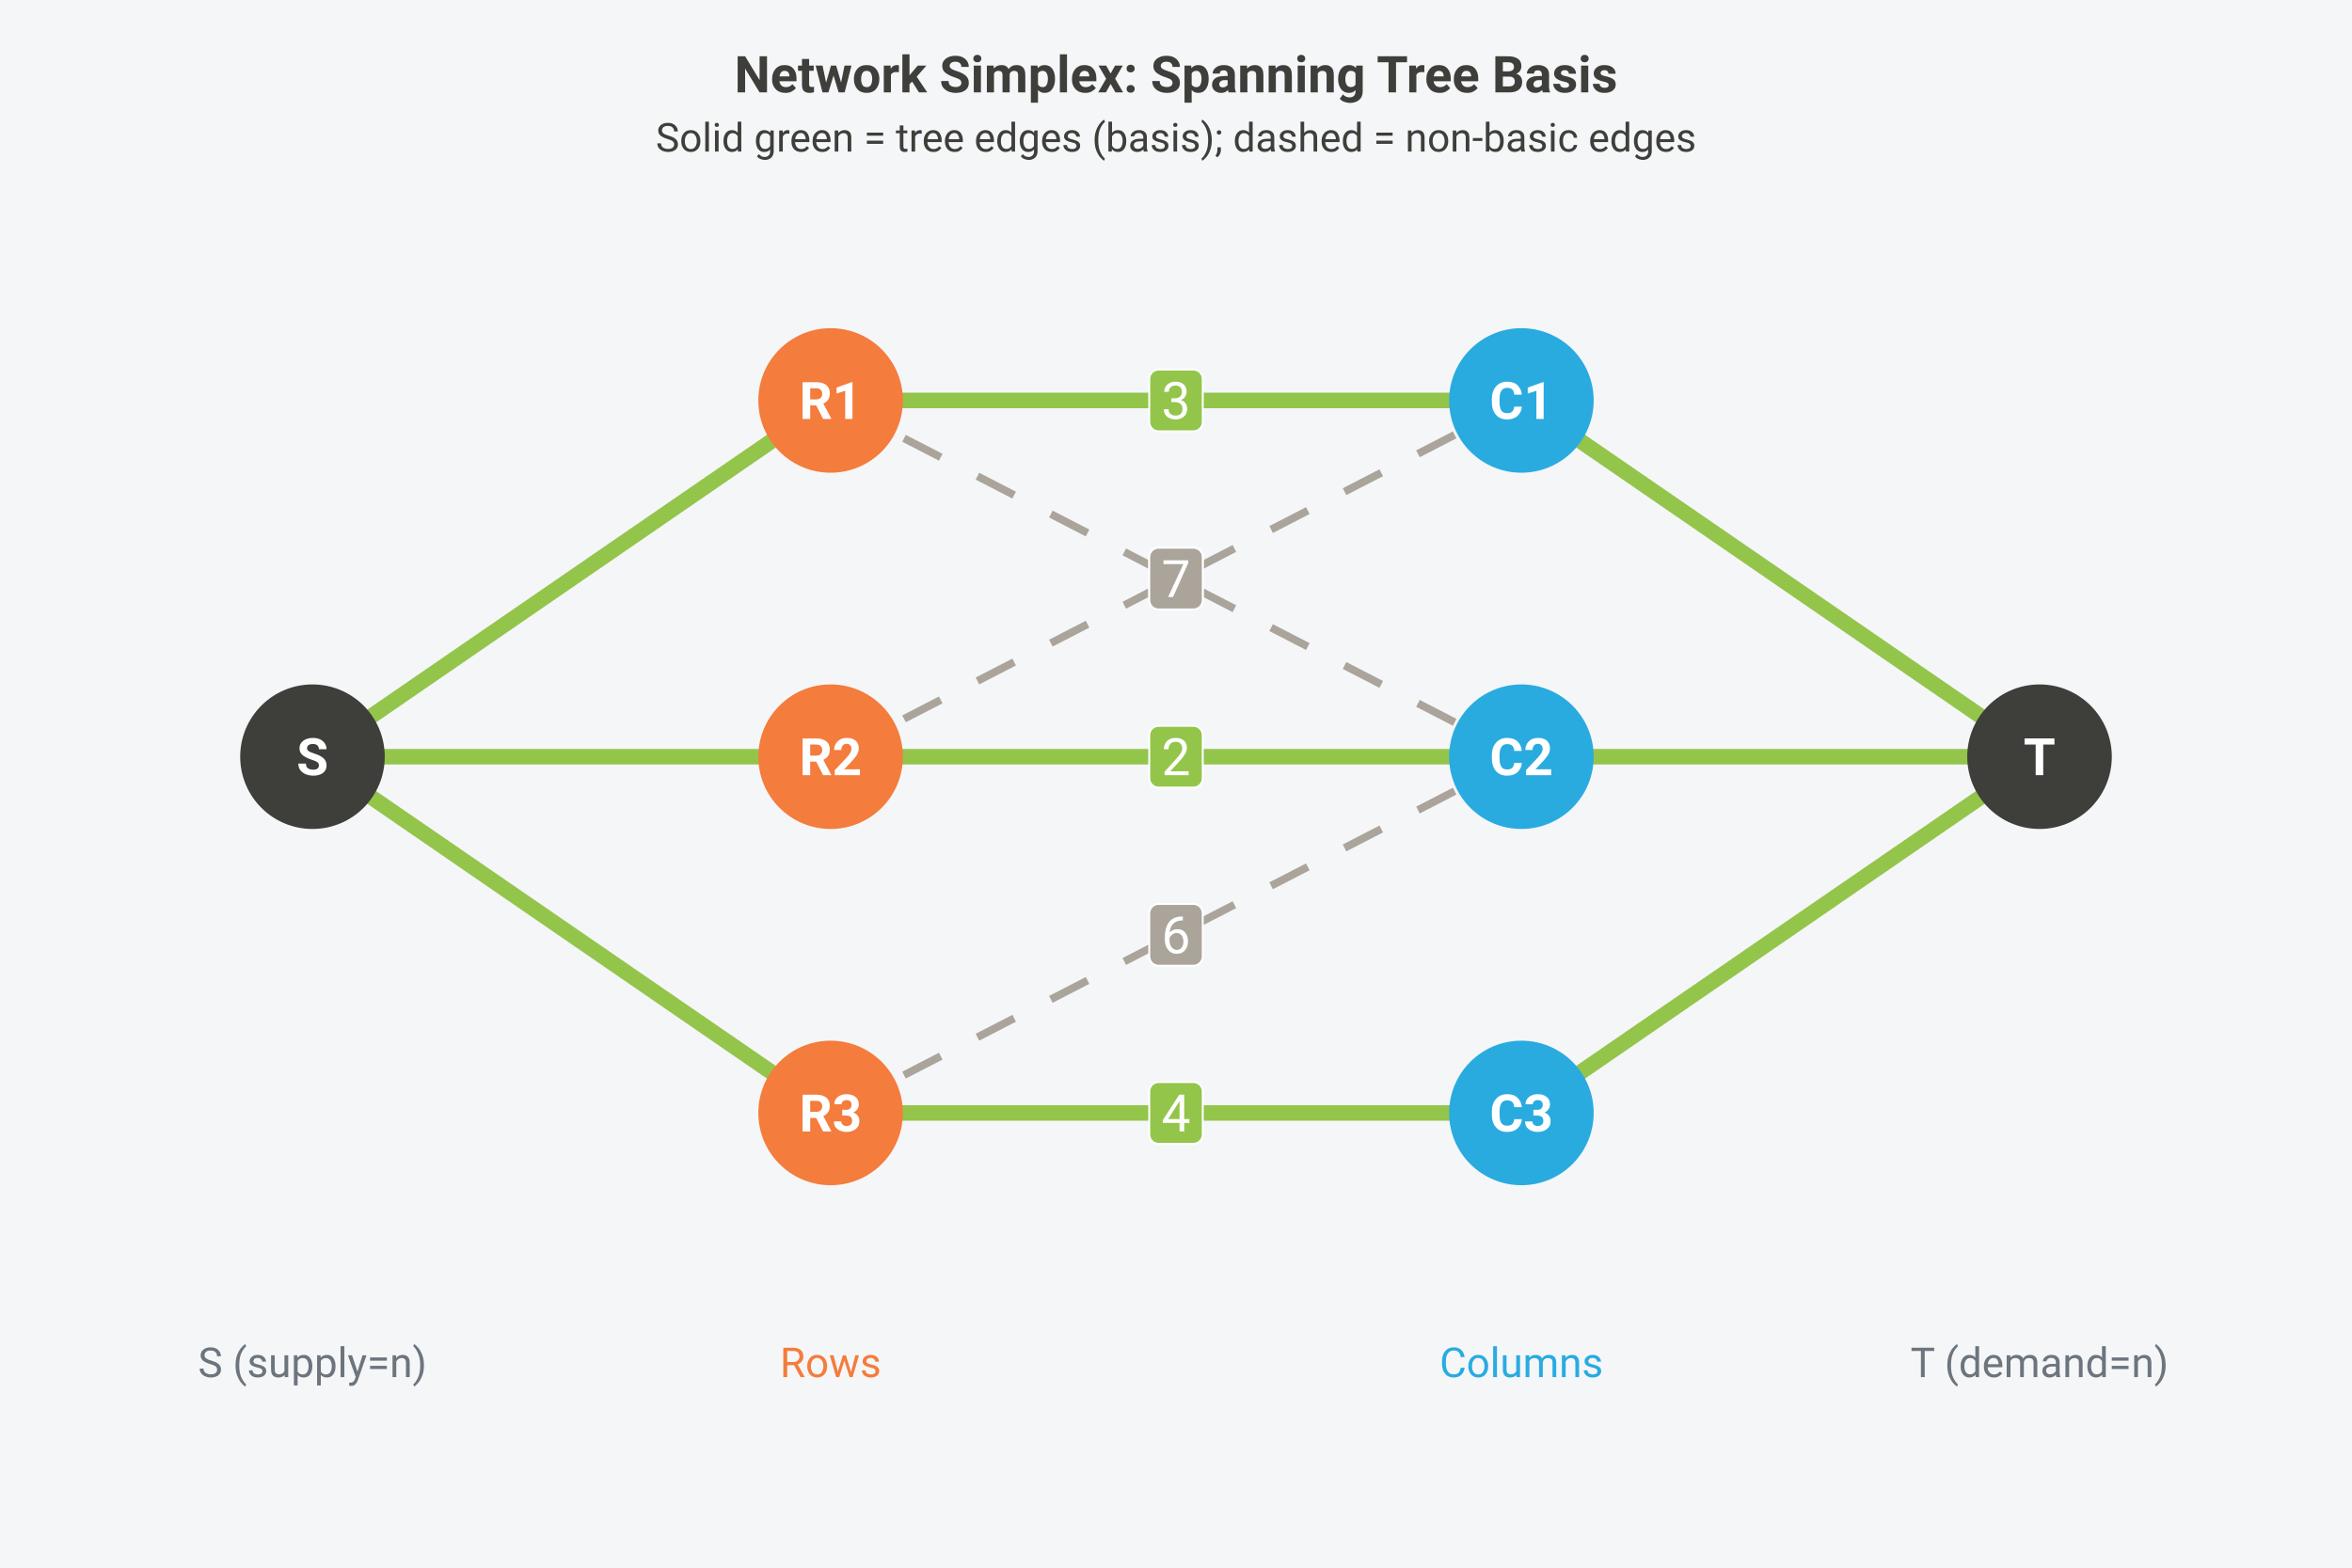
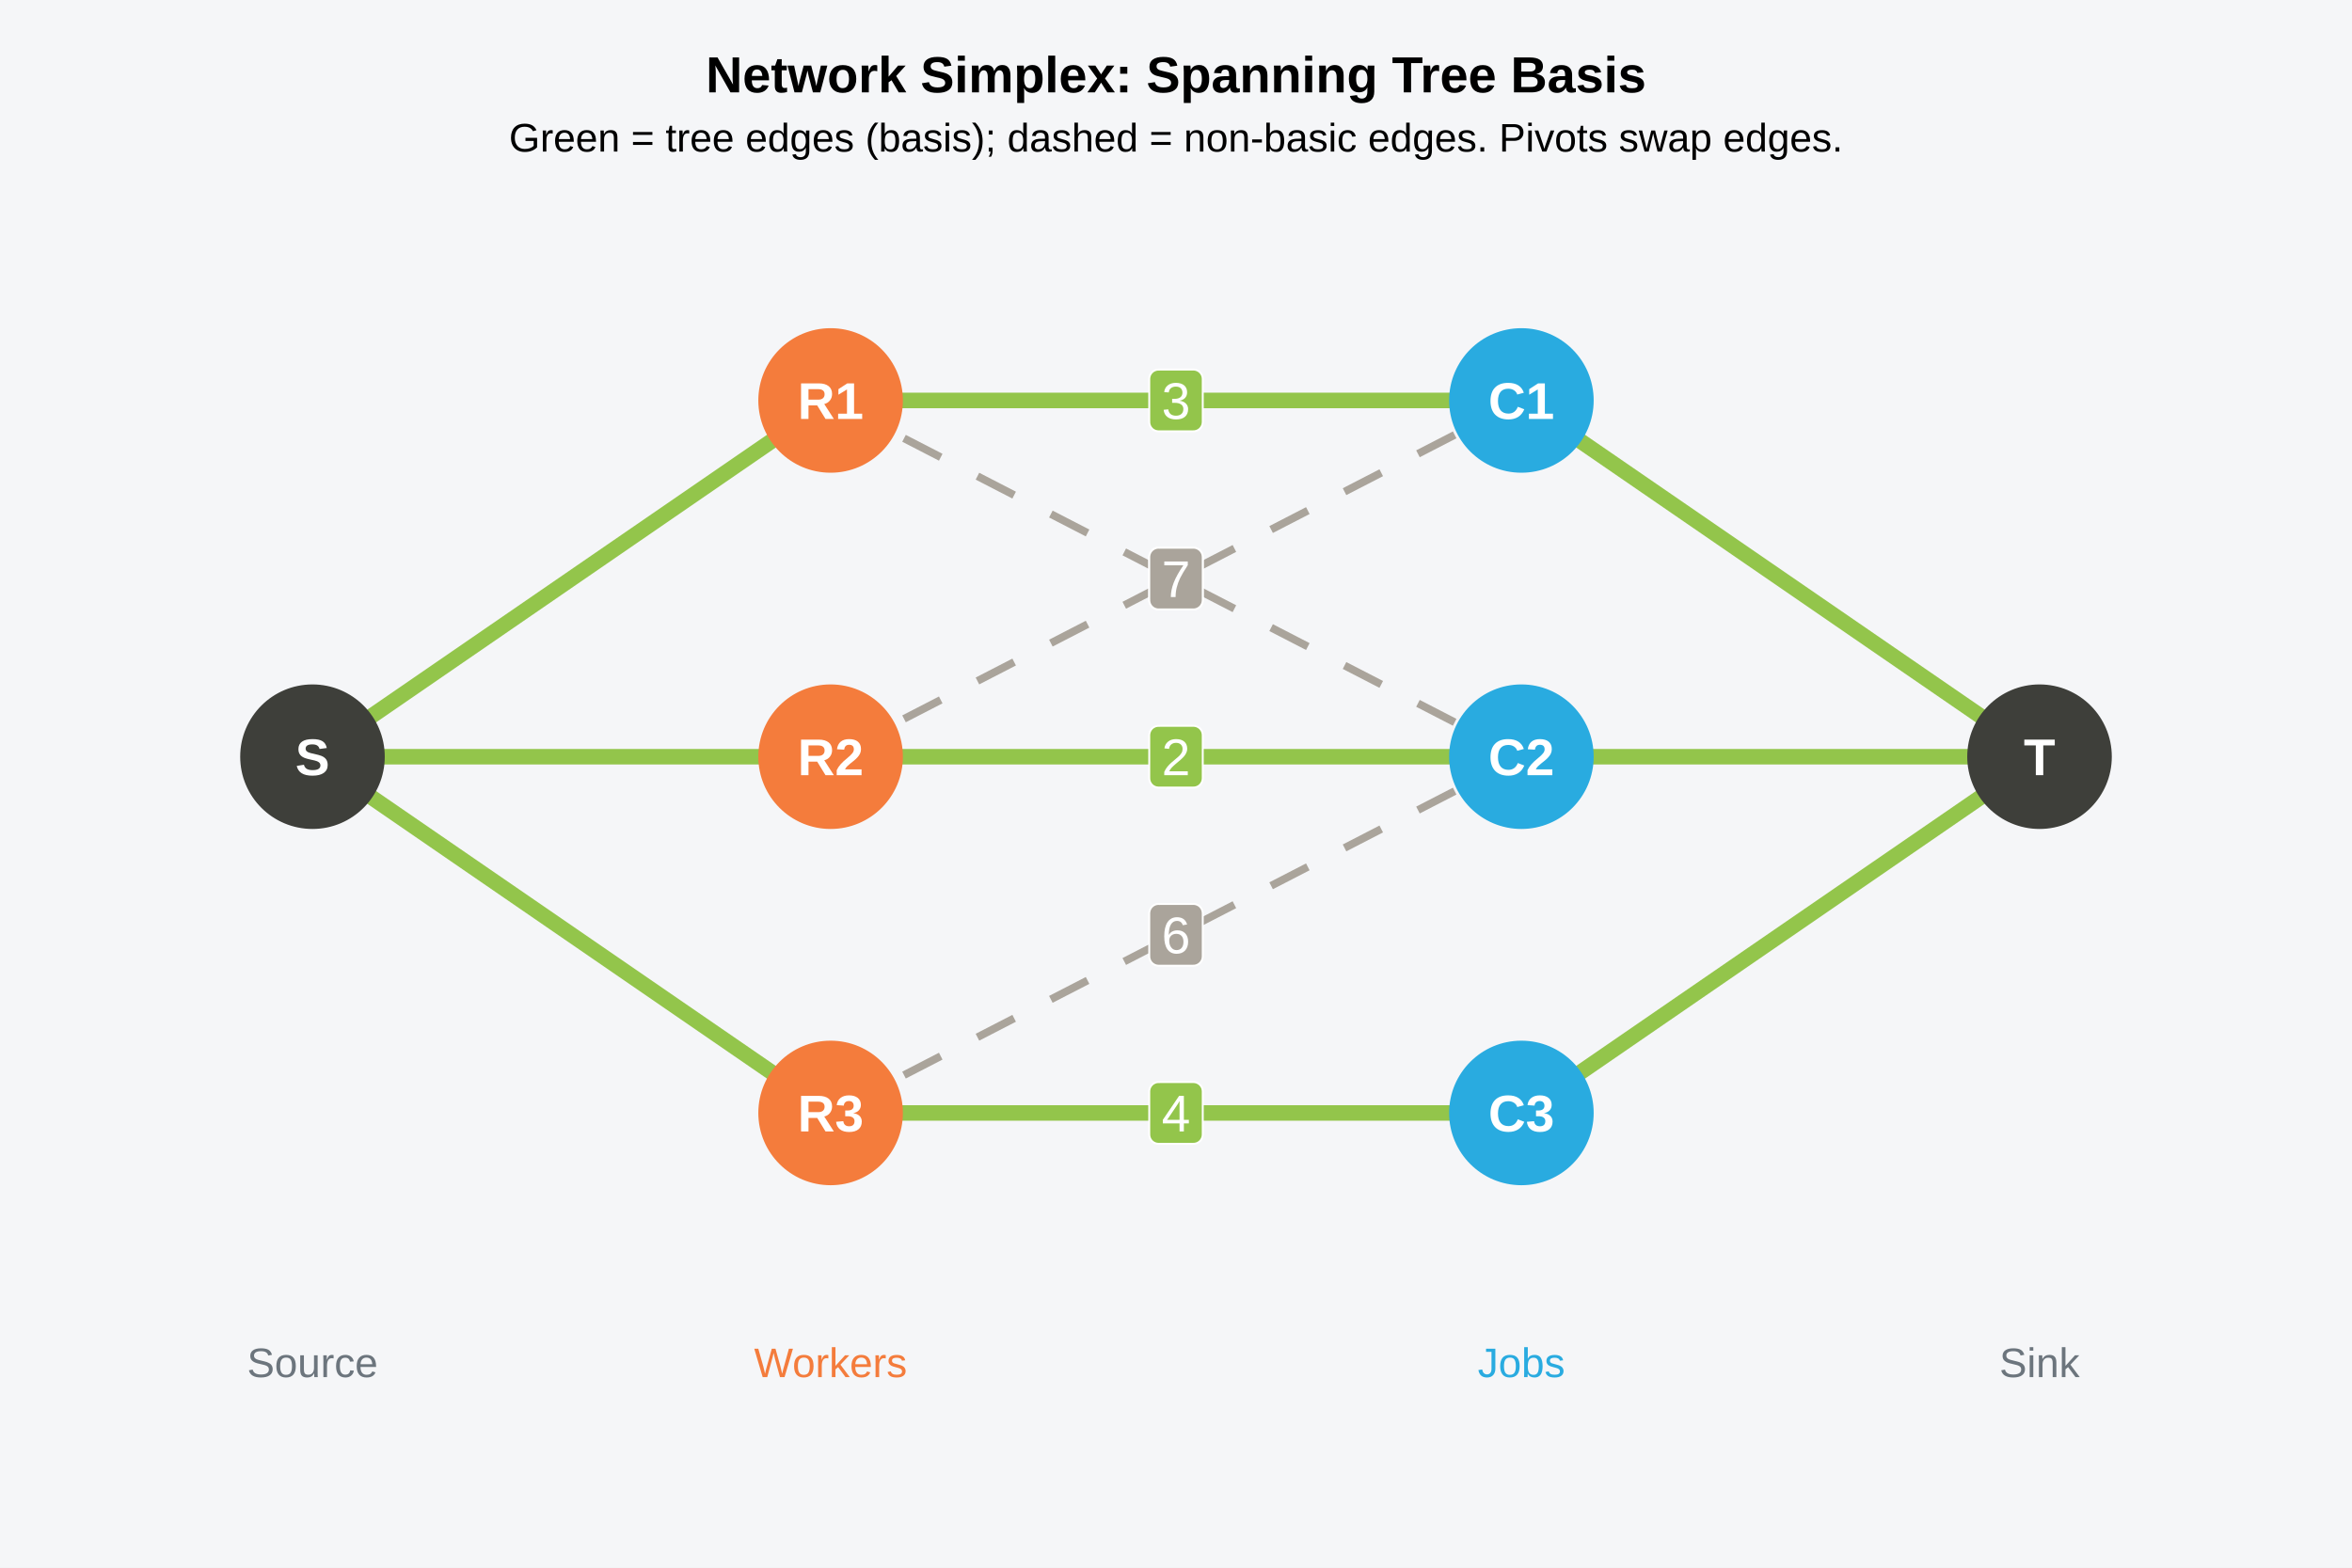
<svg xmlns="http://www.w3.org/2000/svg" width="648.00pt" height="432.00pt" viewBox="0 0 648.00 432.00">
  <g class="svglite">
    <defs>
      <style type="text/css">
-     /* theme-aware-processed */
-     .svglite line, .svglite polyline, .svglite polygon, .svglite path, .svglite circle {
+     .svglite line, .svglite polyline, .svglite polygon, .svglite path, .svglite rect, .svglite circle {
      fill: none;
-       stroke: #3E3F3A;
-       stroke-linecap: round;
-       stroke-linejoin: round;
-       stroke-miterlimit: 10.00;
-     }
-     .svglite &gt; g &gt; rect {
-       fill: none;
-       stroke: #3E3F3A;
+       stroke: #000000;
      stroke-linecap: round;
      stroke-linejoin: round;
      stroke-miterlimit: 10.00;
    }
    .svglite text {
      white-space: pre;
-       fill: #3E3F3A;
    }
    .svglite g.glyphgroup path {
      fill: inherit;
      stroke: none;
    }
  </style>
    </defs>
    <rect width="100%" height="100%" style="stroke: none; fill: #F5F6F8;" />
    <defs>
      <clipPath id="cpMC4wMHw2NDguMDB8MC4wMHw0MzIuMDA=">
        <rect x="0.00" y="0.00" width="648.00" height="432.00" />
      </clipPath>
    </defs>
    <g clip-path="url(#cpMC4wMHw2NDguMDB8MC4wMHw0MzIuMDA=)">
-       <rect x="0.00" y="-0" width="648.00" height="432.00" style="stroke-width: 0.00; stroke: none;" /> fill: #F5F6F8;' /&gt;
- </g>
+       <rect x="0.00" y="-0" width="648.00" height="432.00" style="stroke-width: 0.00; stroke: none;" />
+     </g>
    <defs>
      <clipPath id="cpOS45Nnw2MzguMDR8NDQuMDh8NDIyLjA0">
        <rect x="9.96" y="44.08" width="628.07" height="377.95" />
      </clipPath>
    </defs>
    <g clip-path="url(#cpOS45Nnw2MzguMDR8NDQuMDh8NDIyLjA0)">
      <line x1="228.84" y1="110.35" x2="419.16" y2="208.52" style="stroke-width: 2.13; stroke: #AAA49B; stroke-dasharray: 11.38,11.38; stroke-linecap: butt;" />
      <line x1="228.84" y1="208.52" x2="419.16" y2="110.35" style="stroke-width: 2.13; stroke: #AAA49B; stroke-dasharray: 11.38,11.38; stroke-linecap: butt;" />
      <line x1="228.84" y1="306.69" x2="419.16" y2="208.52" style="stroke-width: 2.13; stroke: #AAA49B; stroke-dasharray: 11.38,11.38; stroke-linecap: butt;" />
      <line x1="86.09" y1="208.52" x2="228.84" y2="110.35" style="stroke-width: 4.27; stroke: #93C54B; stroke-linecap: butt;" />
      <line x1="86.09" y1="208.52" x2="228.84" y2="208.52" style="stroke-width: 4.27; stroke: #93C54B; stroke-linecap: butt;" />
      <line x1="86.09" y1="208.52" x2="228.84" y2="306.69" style="stroke-width: 4.27; stroke: #93C54B; stroke-linecap: butt;" />
      <line x1="228.84" y1="110.35" x2="419.16" y2="110.35" style="stroke-width: 4.27; stroke: #93C54B; stroke-linecap: butt;" />
      <line x1="228.84" y1="208.52" x2="419.16" y2="208.52" style="stroke-width: 4.27; stroke: #93C54B; stroke-linecap: butt;" />
      <line x1="228.84" y1="306.69" x2="419.16" y2="306.69" style="stroke-width: 4.27; stroke: #93C54B; stroke-linecap: butt;" />
      <line x1="419.16" y1="110.35" x2="561.91" y2="208.52" style="stroke-width: 4.27; stroke: #93C54B; stroke-linecap: butt;" />
      <line x1="419.16" y1="208.52" x2="561.91" y2="208.52" style="stroke-width: 4.27; stroke: #93C54B; stroke-linecap: butt;" />
      <line x1="419.16" y1="306.69" x2="561.91" y2="208.52" style="stroke-width: 4.27; stroke: #93C54B; stroke-linecap: butt;" />
      <polygon points="319.19,118.85 328.81,118.85 328.70,118.85 329.12,118.83 329.52,118.75 329.90,118.61 330.26,118.40 330.58,118.14 330.85,117.83 331.07,117.48 331.24,117.10 331.33,116.70 331.37,116.29 331.37,116.29 331.37,104.40 331.37,104.40 331.33,103.99 331.24,103.59 331.07,103.21 330.85,102.87 330.58,102.56 330.26,102.30 329.90,102.09 329.52,101.94 329.12,101.86 328.81,101.84 319.19,101.84 319.50,101.86 319.09,101.85 318.68,101.90 318.29,102.01 317.91,102.19 317.57,102.42 317.28,102.71 317.03,103.04 316.84,103.40 316.71,103.79 316.64,104.20 316.63,104.40 316.63,116.29 316.64,116.09 316.64,116.50 316.71,116.91 316.84,117.30 317.03,117.66 317.28,117.99 317.57,118.28 317.91,118.51 318.29,118.69 318.68,118.80 319.09,118.85 " style="stroke-width: 0.53; stroke: #FFFFFF; fill: #93C54B;" />
-       <text x="324.00" y="115.44" text-anchor="middle" style="font-size: 14.23px;fill: #FFFFFF; font-family: &quot;Roboto&quot;, -apple-system, BlinkMacSystemFont, &quot;Segoe UI&quot;, system-ui, sans-serif;" textLength="7.91px" lengthAdjust="spacingAndGlyphs">3</text>
+       <text x="324.00" y="115.44" text-anchor="middle" style="font-size: 14.23px;fill: #FFFFFF; font-family: &quot;Arial&quot;;" textLength="7.91px" lengthAdjust="spacingAndGlyphs">3</text>
      <polygon points="319.19,167.94 328.81,167.94 328.70,167.94 329.12,167.92 329.52,167.84 329.90,167.69 330.26,167.48 330.58,167.22 330.85,166.92 331.07,166.57 331.24,166.19 331.33,165.79 331.37,165.38 331.37,165.38 331.37,153.49 331.37,153.49 331.33,153.08 331.24,152.68 331.07,152.30 330.85,151.95 330.58,151.64 330.26,151.38 329.90,151.18 329.52,151.03 329.12,150.95 328.81,150.93 319.19,150.93 319.50,150.95 319.09,150.93 318.68,150.98 318.29,151.10 317.91,151.27 317.57,151.51 317.28,151.79 317.03,152.12 316.84,152.49 316.71,152.88 316.64,153.28 316.63,153.49 316.63,165.38 316.64,165.17 316.64,165.58 316.71,165.99 316.84,166.38 317.03,166.75 317.28,167.08 317.57,167.36 317.91,167.60 318.29,167.77 318.68,167.89 319.09,167.94 " style="stroke-width: 0.53; stroke: #FFFFFF; fill: #AAA49B;" />
-       <text x="324.00" y="164.52" text-anchor="middle" style="font-size: 14.23px;fill: #FFFFFF; font-family: &quot;Roboto&quot;, -apple-system, BlinkMacSystemFont, &quot;Segoe UI&quot;, system-ui, sans-serif;" textLength="7.91px" lengthAdjust="spacingAndGlyphs">5</text>
+       <text x="324.00" y="164.52" text-anchor="middle" style="font-size: 14.23px;fill: #FFFFFF; font-family: &quot;Arial&quot;;" textLength="7.91px" lengthAdjust="spacingAndGlyphs">5</text>
      <polygon points="319.19,217.02 328.81,217.02 328.70,217.02 329.12,217.00 329.52,216.92 329.90,216.78 330.26,216.57 330.58,216.31 330.85,216.00 331.07,215.65 331.24,215.27 331.33,214.87 331.37,214.46 331.37,214.46 331.37,202.57 331.37,202.57 331.33,202.16 331.24,201.76 331.07,201.38 330.85,201.04 330.58,200.73 330.26,200.47 329.90,200.26 329.52,200.11 329.12,200.03 328.81,200.01 319.19,200.01 319.50,200.03 319.09,200.02 318.68,200.07 318.29,200.18 317.91,200.36 317.57,200.59 317.28,200.88 317.03,201.21 316.84,201.57 316.71,201.96 316.64,202.37 316.63,202.57 316.63,214.46 316.64,214.26 316.64,214.67 316.71,215.08 316.84,215.47 317.03,215.83 317.28,216.16 317.57,216.45 317.91,216.68 318.29,216.86 318.68,216.97 319.09,217.02 " style="stroke-width: 0.53; stroke: #FFFFFF; fill: #93C54B;" />
-       <text x="324.00" y="213.61" text-anchor="middle" style="font-size: 14.23px;fill: #FFFFFF; font-family: &quot;Roboto&quot;, -apple-system, BlinkMacSystemFont, &quot;Segoe UI&quot;, system-ui, sans-serif;" textLength="7.91px" lengthAdjust="spacingAndGlyphs">2</text>
+       <text x="324.00" y="213.61" text-anchor="middle" style="font-size: 14.23px;fill: #FFFFFF; font-family: &quot;Arial&quot;;" textLength="7.91px" lengthAdjust="spacingAndGlyphs">2</text>
      <polygon points="319.19,167.94 328.81,167.94 328.70,167.94 329.12,167.92 329.52,167.84 329.90,167.69 330.26,167.48 330.58,167.22 330.85,166.92 331.07,166.57 331.24,166.19 331.33,165.79 331.37,165.38 331.37,165.38 331.37,153.49 331.37,153.49 331.33,153.08 331.24,152.68 331.07,152.30 330.85,151.95 330.58,151.64 330.26,151.38 329.90,151.18 329.52,151.03 329.12,150.95 328.81,150.93 319.19,150.93 319.50,150.95 319.09,150.93 318.68,150.98 318.29,151.10 317.91,151.27 317.57,151.51 317.28,151.79 317.03,152.12 316.84,152.49 316.71,152.88 316.64,153.28 316.63,153.49 316.63,165.38 316.64,165.17 316.64,165.58 316.71,165.99 316.84,166.38 317.03,166.75 317.28,167.08 317.57,167.36 317.91,167.60 318.29,167.77 318.68,167.89 319.09,167.94 " style="stroke-width: 0.53; stroke: #FFFFFF; fill: #AAA49B;" />
-       <text x="324.00" y="164.52" text-anchor="middle" style="font-size: 14.23px;fill: #FFFFFF; font-family: &quot;Roboto&quot;, -apple-system, BlinkMacSystemFont, &quot;Segoe UI&quot;, system-ui, sans-serif;" textLength="7.91px" lengthAdjust="spacingAndGlyphs">7</text>
+       <text x="324.00" y="164.52" text-anchor="middle" style="font-size: 14.23px;fill: #FFFFFF; font-family: &quot;Arial&quot;;" textLength="7.91px" lengthAdjust="spacingAndGlyphs">7</text>
      <polygon points="319.19,315.19 328.81,315.19 328.70,315.19 329.12,315.17 329.52,315.09 329.90,314.95 330.26,314.74 330.58,314.48 330.85,314.17 331.07,313.82 331.24,313.44 331.33,313.04 331.37,312.63 331.37,312.63 331.37,300.74 331.37,300.74 331.33,300.33 331.24,299.93 331.07,299.55 330.85,299.21 330.58,298.90 330.26,298.64 329.90,298.43 329.52,298.28 329.12,298.20 328.81,298.18 319.19,298.18 319.50,298.20 319.09,298.19 318.68,298.23 318.29,298.35 317.91,298.53 317.57,298.76 317.28,299.05 317.03,299.38 316.84,299.74 316.71,300.13 316.64,300.54 316.63,300.74 316.63,312.63 316.64,312.43 316.64,312.84 316.71,313.24 316.84,313.64 317.03,314.00 317.28,314.33 317.57,314.62 317.91,314.85 318.29,315.03 318.68,315.14 319.09,315.19 " style="stroke-width: 0.53; stroke: #FFFFFF; fill: #93C54B;" />
-       <text x="324.00" y="311.78" text-anchor="middle" style="font-size: 14.23px;fill: #FFFFFF; font-family: &quot;Roboto&quot;, -apple-system, BlinkMacSystemFont, &quot;Segoe UI&quot;, system-ui, sans-serif;" textLength="7.91px" lengthAdjust="spacingAndGlyphs">4</text>
+       <text x="324.00" y="311.78" text-anchor="middle" style="font-size: 14.23px;fill: #FFFFFF; font-family: &quot;Arial&quot;;" textLength="7.91px" lengthAdjust="spacingAndGlyphs">4</text>
      <polygon points="319.19,266.11 328.81,266.11 328.70,266.11 329.12,266.09 329.52,266.01 329.90,265.86 330.26,265.65 330.58,265.39 330.85,265.09 331.07,264.74 331.24,264.36 331.33,263.96 331.37,263.55 331.37,263.55 331.37,251.66 331.37,251.66 331.33,251.25 331.24,250.85 331.07,250.47 330.85,250.12 330.58,249.81 330.26,249.55 329.90,249.35 329.52,249.20 329.12,249.12 328.81,249.10 319.19,249.10 319.50,249.12 319.09,249.10 318.68,249.15 318.29,249.26 317.91,249.44 317.57,249.68 317.28,249.96 317.03,250.29 316.84,250.66 316.71,251.05 316.64,251.45 316.63,251.66 316.63,263.55 316.64,263.34 316.64,263.75 316.71,264.16 316.84,264.55 317.03,264.92 317.28,265.25 317.57,265.53 317.91,265.76 318.29,265.94 318.68,266.06 319.09,266.11 " style="stroke-width: 0.53; stroke: #FFFFFF; fill: #AAA49B;" />
-       <text x="324.00" y="262.69" text-anchor="middle" style="font-size: 14.23px;fill: #FFFFFF; font-family: &quot;Roboto&quot;, -apple-system, BlinkMacSystemFont, &quot;Segoe UI&quot;, system-ui, sans-serif;" textLength="7.91px" lengthAdjust="spacingAndGlyphs">6</text>
+       <text x="324.00" y="262.69" text-anchor="middle" style="font-size: 14.23px;fill: #FFFFFF; font-family: &quot;Arial&quot;;" textLength="7.91px" lengthAdjust="spacingAndGlyphs">6</text>
      <circle cx="86.09" cy="208.52" r="19.56" style="stroke-width: 0.71; stroke: #3E3F3A; fill: #3E3F3A;" />
      <circle cx="561.91" cy="208.52" r="19.56" style="stroke-width: 0.71; stroke: #3E3F3A; fill: #3E3F3A;" />
      <circle cx="228.84" cy="110.35" r="19.56" style="stroke-width: 0.71; stroke: #F47C3C; fill: #F47C3C;" />
      <circle cx="228.84" cy="208.52" r="19.56" style="stroke-width: 0.71; stroke: #F47C3C; fill: #F47C3C;" />
      <circle cx="228.84" cy="306.69" r="19.56" style="stroke-width: 0.71; stroke: #F47C3C; fill: #F47C3C;" />
      <circle cx="419.16" cy="110.35" r="19.56" style="stroke-width: 0.71; stroke: #29ABE0; fill: #29ABE0;" />
      <circle cx="419.16" cy="208.52" r="19.56" style="stroke-width: 0.71; stroke: #29ABE0; fill: #29ABE0;" />
      <circle cx="419.16" cy="306.69" r="19.56" style="stroke-width: 0.71; stroke: #29ABE0; fill: #29ABE0;" />
-       <text x="86.09" y="213.61" text-anchor="middle" style="font-size: 14.23px; font-weight: bold;fill: #FFFFFF; font-family: &quot;Roboto&quot;, -apple-system, BlinkMacSystemFont, &quot;Segoe UI&quot;, system-ui, sans-serif;" textLength="9.48px" lengthAdjust="spacingAndGlyphs">S</text>
-       <text x="228.84" y="115.44" text-anchor="middle" style="font-size: 14.23px; font-weight: bold;fill: #FFFFFF; font-family: &quot;Roboto&quot;, -apple-system, BlinkMacSystemFont, &quot;Segoe UI&quot;, system-ui, sans-serif;" textLength="18.17px" lengthAdjust="spacingAndGlyphs">R1</text>
-       <text x="228.84" y="213.61" text-anchor="middle" style="font-size: 14.23px; font-weight: bold;fill: #FFFFFF; font-family: &quot;Roboto&quot;, -apple-system, BlinkMacSystemFont, &quot;Segoe UI&quot;, system-ui, sans-serif;" textLength="18.17px" lengthAdjust="spacingAndGlyphs">R2</text>
-       <text x="228.84" y="311.78" text-anchor="middle" style="font-size: 14.23px; font-weight: bold;fill: #FFFFFF; font-family: &quot;Roboto&quot;, -apple-system, BlinkMacSystemFont, &quot;Segoe UI&quot;, system-ui, sans-serif;" textLength="18.17px" lengthAdjust="spacingAndGlyphs">R3</text>
-       <text x="419.16" y="115.44" text-anchor="middle" style="font-size: 14.23px; font-weight: bold;fill: #FFFFFF; font-family: &quot;Roboto&quot;, -apple-system, BlinkMacSystemFont, &quot;Segoe UI&quot;, system-ui, sans-serif;" textLength="18.17px" lengthAdjust="spacingAndGlyphs">C1</text>
-       <text x="419.16" y="213.61" text-anchor="middle" style="font-size: 14.23px; font-weight: bold;fill: #FFFFFF; font-family: &quot;Roboto&quot;, -apple-system, BlinkMacSystemFont, &quot;Segoe UI&quot;, system-ui, sans-serif;" textLength="18.17px" lengthAdjust="spacingAndGlyphs">C2</text>
-       <text x="419.16" y="311.78" text-anchor="middle" style="font-size: 14.23px; font-weight: bold;fill: #FFFFFF; font-family: &quot;Roboto&quot;, -apple-system, BlinkMacSystemFont, &quot;Segoe UI&quot;, system-ui, sans-serif;" textLength="18.17px" lengthAdjust="spacingAndGlyphs">C3</text>
-       <text x="561.91" y="213.61" text-anchor="middle" style="font-size: 14.23px; font-weight: bold;fill: #FFFFFF; font-family: &quot;Roboto&quot;, -apple-system, BlinkMacSystemFont, &quot;Segoe UI&quot;, system-ui, sans-serif;" textLength="8.69px" lengthAdjust="spacingAndGlyphs">T</text>
-       <text x="86.09" y="379.48" text-anchor="middle" style="font-size: 11.38px;fill: #6C757D; font-family: &quot;Roboto&quot;, -apple-system, BlinkMacSystemFont, &quot;Segoe UI&quot;, system-ui, sans-serif;" textLength="64.17px" lengthAdjust="spacingAndGlyphs">S (supply=n)</text>
-       <text x="228.84" y="379.48" text-anchor="middle" style="font-size: 11.38px;fill: #F47C3C; font-family: &quot;Roboto&quot;, -apple-system, BlinkMacSystemFont, &quot;Segoe UI&quot;, system-ui, sans-serif;" textLength="28.45px" lengthAdjust="spacingAndGlyphs">Rows</text>
-       <text x="419.16" y="379.48" text-anchor="middle" style="font-size: 11.38px;fill: #29ABE0; font-family: &quot;Roboto&quot;, -apple-system, BlinkMacSystemFont, &quot;Segoe UI&quot;, system-ui, sans-serif;" textLength="44.89px" lengthAdjust="spacingAndGlyphs">Columns</text>
-       <text x="561.91" y="379.48" text-anchor="middle" style="font-size: 11.38px;fill: #6C757D; font-family: &quot;Roboto&quot;, -apple-system, BlinkMacSystemFont, &quot;Segoe UI&quot;, system-ui, sans-serif;" textLength="71.55px" lengthAdjust="spacingAndGlyphs">T (demand=n)</text>
+       <text x="86.09" y="213.61" text-anchor="middle" style="font-size: 14.23px; font-weight: bold;fill: #FFFFFF; font-family: &quot;Arial&quot;;" textLength="9.48px" lengthAdjust="spacingAndGlyphs">S</text>
+       <text x="228.84" y="115.44" text-anchor="middle" style="font-size: 14.23px; font-weight: bold;fill: #FFFFFF; font-family: &quot;Arial&quot;;" textLength="18.17px" lengthAdjust="spacingAndGlyphs">R1</text>
+       <text x="228.84" y="213.61" text-anchor="middle" style="font-size: 14.23px; font-weight: bold;fill: #FFFFFF; font-family: &quot;Arial&quot;;" textLength="18.17px" lengthAdjust="spacingAndGlyphs">R2</text>
+       <text x="228.84" y="311.78" text-anchor="middle" style="font-size: 14.23px; font-weight: bold;fill: #FFFFFF; font-family: &quot;Arial&quot;;" textLength="18.17px" lengthAdjust="spacingAndGlyphs">R3</text>
+       <text x="419.16" y="115.44" text-anchor="middle" style="font-size: 14.23px; font-weight: bold;fill: #FFFFFF; font-family: &quot;Arial&quot;;" textLength="18.17px" lengthAdjust="spacingAndGlyphs">C1</text>
+       <text x="419.16" y="213.61" text-anchor="middle" style="font-size: 14.23px; font-weight: bold;fill: #FFFFFF; font-family: &quot;Arial&quot;;" textLength="18.17px" lengthAdjust="spacingAndGlyphs">C2</text>
+       <text x="419.16" y="311.78" text-anchor="middle" style="font-size: 14.23px; font-weight: bold;fill: #FFFFFF; font-family: &quot;Arial&quot;;" textLength="18.17px" lengthAdjust="spacingAndGlyphs">C3</text>
+       <text x="561.91" y="213.61" text-anchor="middle" style="font-size: 14.23px; font-weight: bold;fill: #FFFFFF; font-family: &quot;Arial&quot;;" textLength="8.69px" lengthAdjust="spacingAndGlyphs">T</text>
+       <text x="86.09" y="379.48" text-anchor="middle" style="font-size: 11.38px;fill: #6C757D; font-family: &quot;Arial&quot;;" textLength="36.05px" lengthAdjust="spacingAndGlyphs">Source</text>
+       <text x="228.84" y="379.48" text-anchor="middle" style="font-size: 11.38px;fill: #F47C3C; font-family: &quot;Arial&quot;;" textLength="42.12px" lengthAdjust="spacingAndGlyphs">Workers</text>
+       <text x="419.16" y="379.48" text-anchor="middle" style="font-size: 11.38px;fill: #29ABE0; font-family: &quot;Arial&quot;;" textLength="24.03px" lengthAdjust="spacingAndGlyphs">Jobs</text>
+       <text x="561.91" y="379.48" text-anchor="middle" style="font-size: 11.38px;fill: #6C757D; font-family: &quot;Arial&quot;;" textLength="22.14px" lengthAdjust="spacingAndGlyphs">Sink</text>
    </g>
    <g clip-path="url(#cpMC4wMHw2NDguMDB8MC4wMHw0MzIuMDA=)">
-       <text x="324.00" y="41.77" text-anchor="middle" style="font-size: 11.00px; font-family: &quot;Roboto&quot;, -apple-system, BlinkMacSystemFont, &quot;Segoe UI&quot;, system-ui, sans-serif;" textLength="291.91px" lengthAdjust="spacingAndGlyphs">Solid green = tree edges (basis); dashed = non-basic edges</text>
-       <text x="324.00" y="25.46" text-anchor="middle" style="font-size: 14.00px; font-weight: bold; font-family: &quot;Roboto&quot;, -apple-system, BlinkMacSystemFont, &quot;Segoe UI&quot;, system-ui, sans-serif;" textLength="259.02px" lengthAdjust="spacingAndGlyphs">Network Simplex: Spanning Tree Basis</text>
+       <text x="324.00" y="41.77" text-anchor="middle" style="font-size: 11.00px; font-family: &quot;Arial&quot;;" textLength="367.78px" lengthAdjust="spacingAndGlyphs">Green = tree edges (basis); dashed = non-basic edges. Pivots swap edges.</text>
+       <text x="324.00" y="25.46" text-anchor="middle" style="font-size: 14.00px; font-weight: bold; font-family: &quot;Arial&quot;;" textLength="259.02px" lengthAdjust="spacingAndGlyphs">Network Simplex: Spanning Tree Basis</text>
    </g>
  </g>
</svg>
